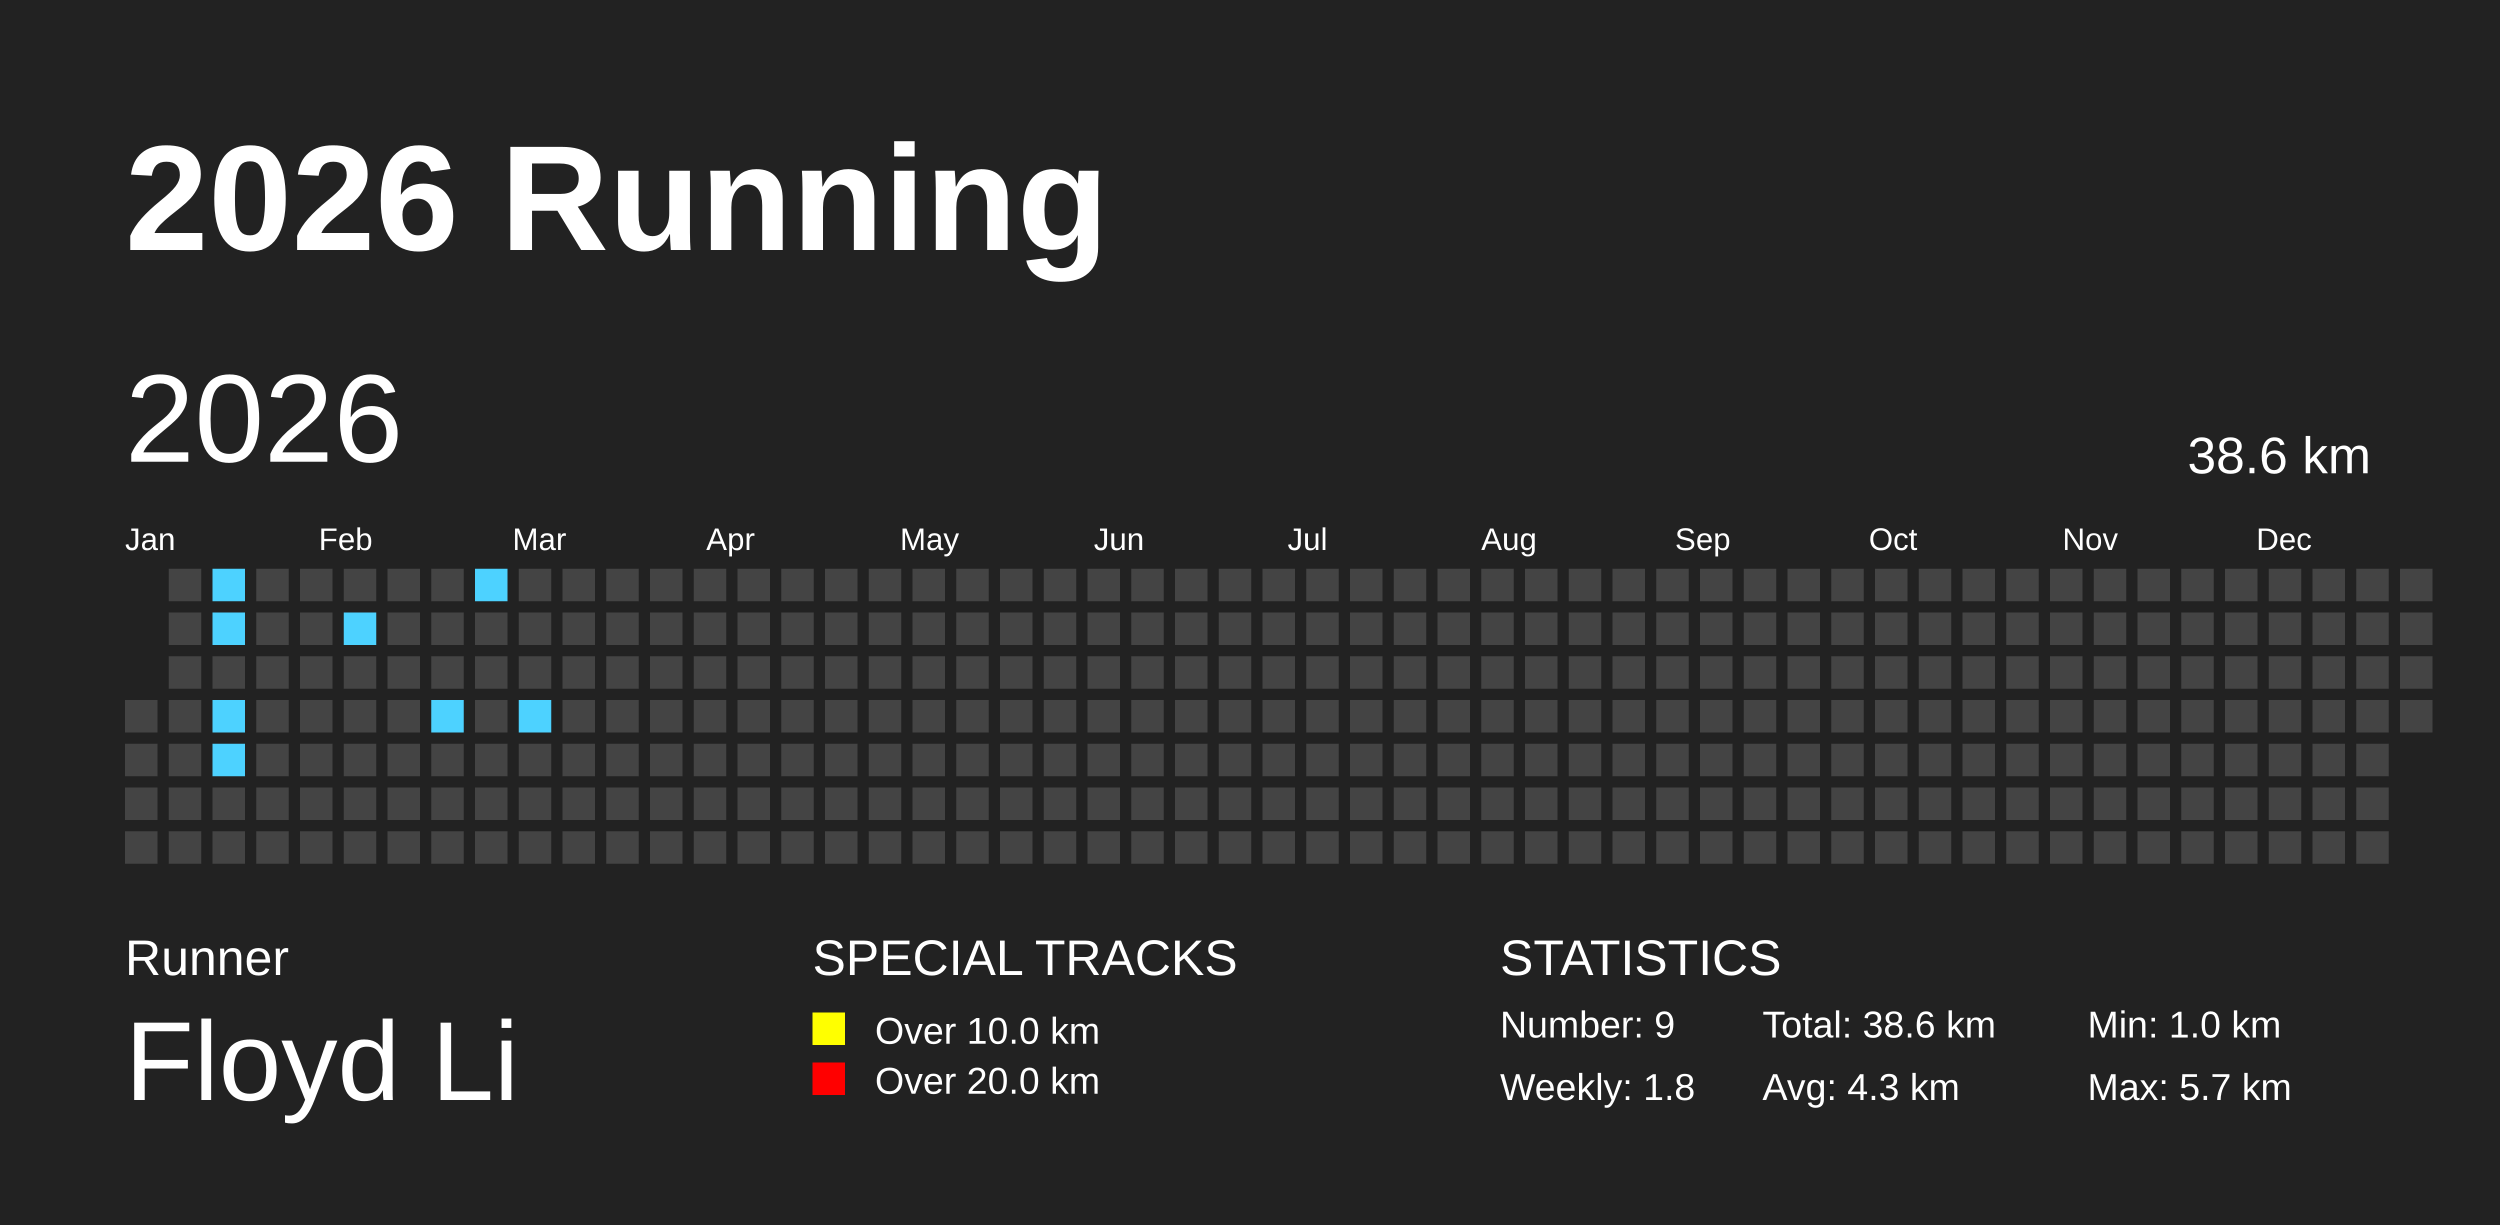
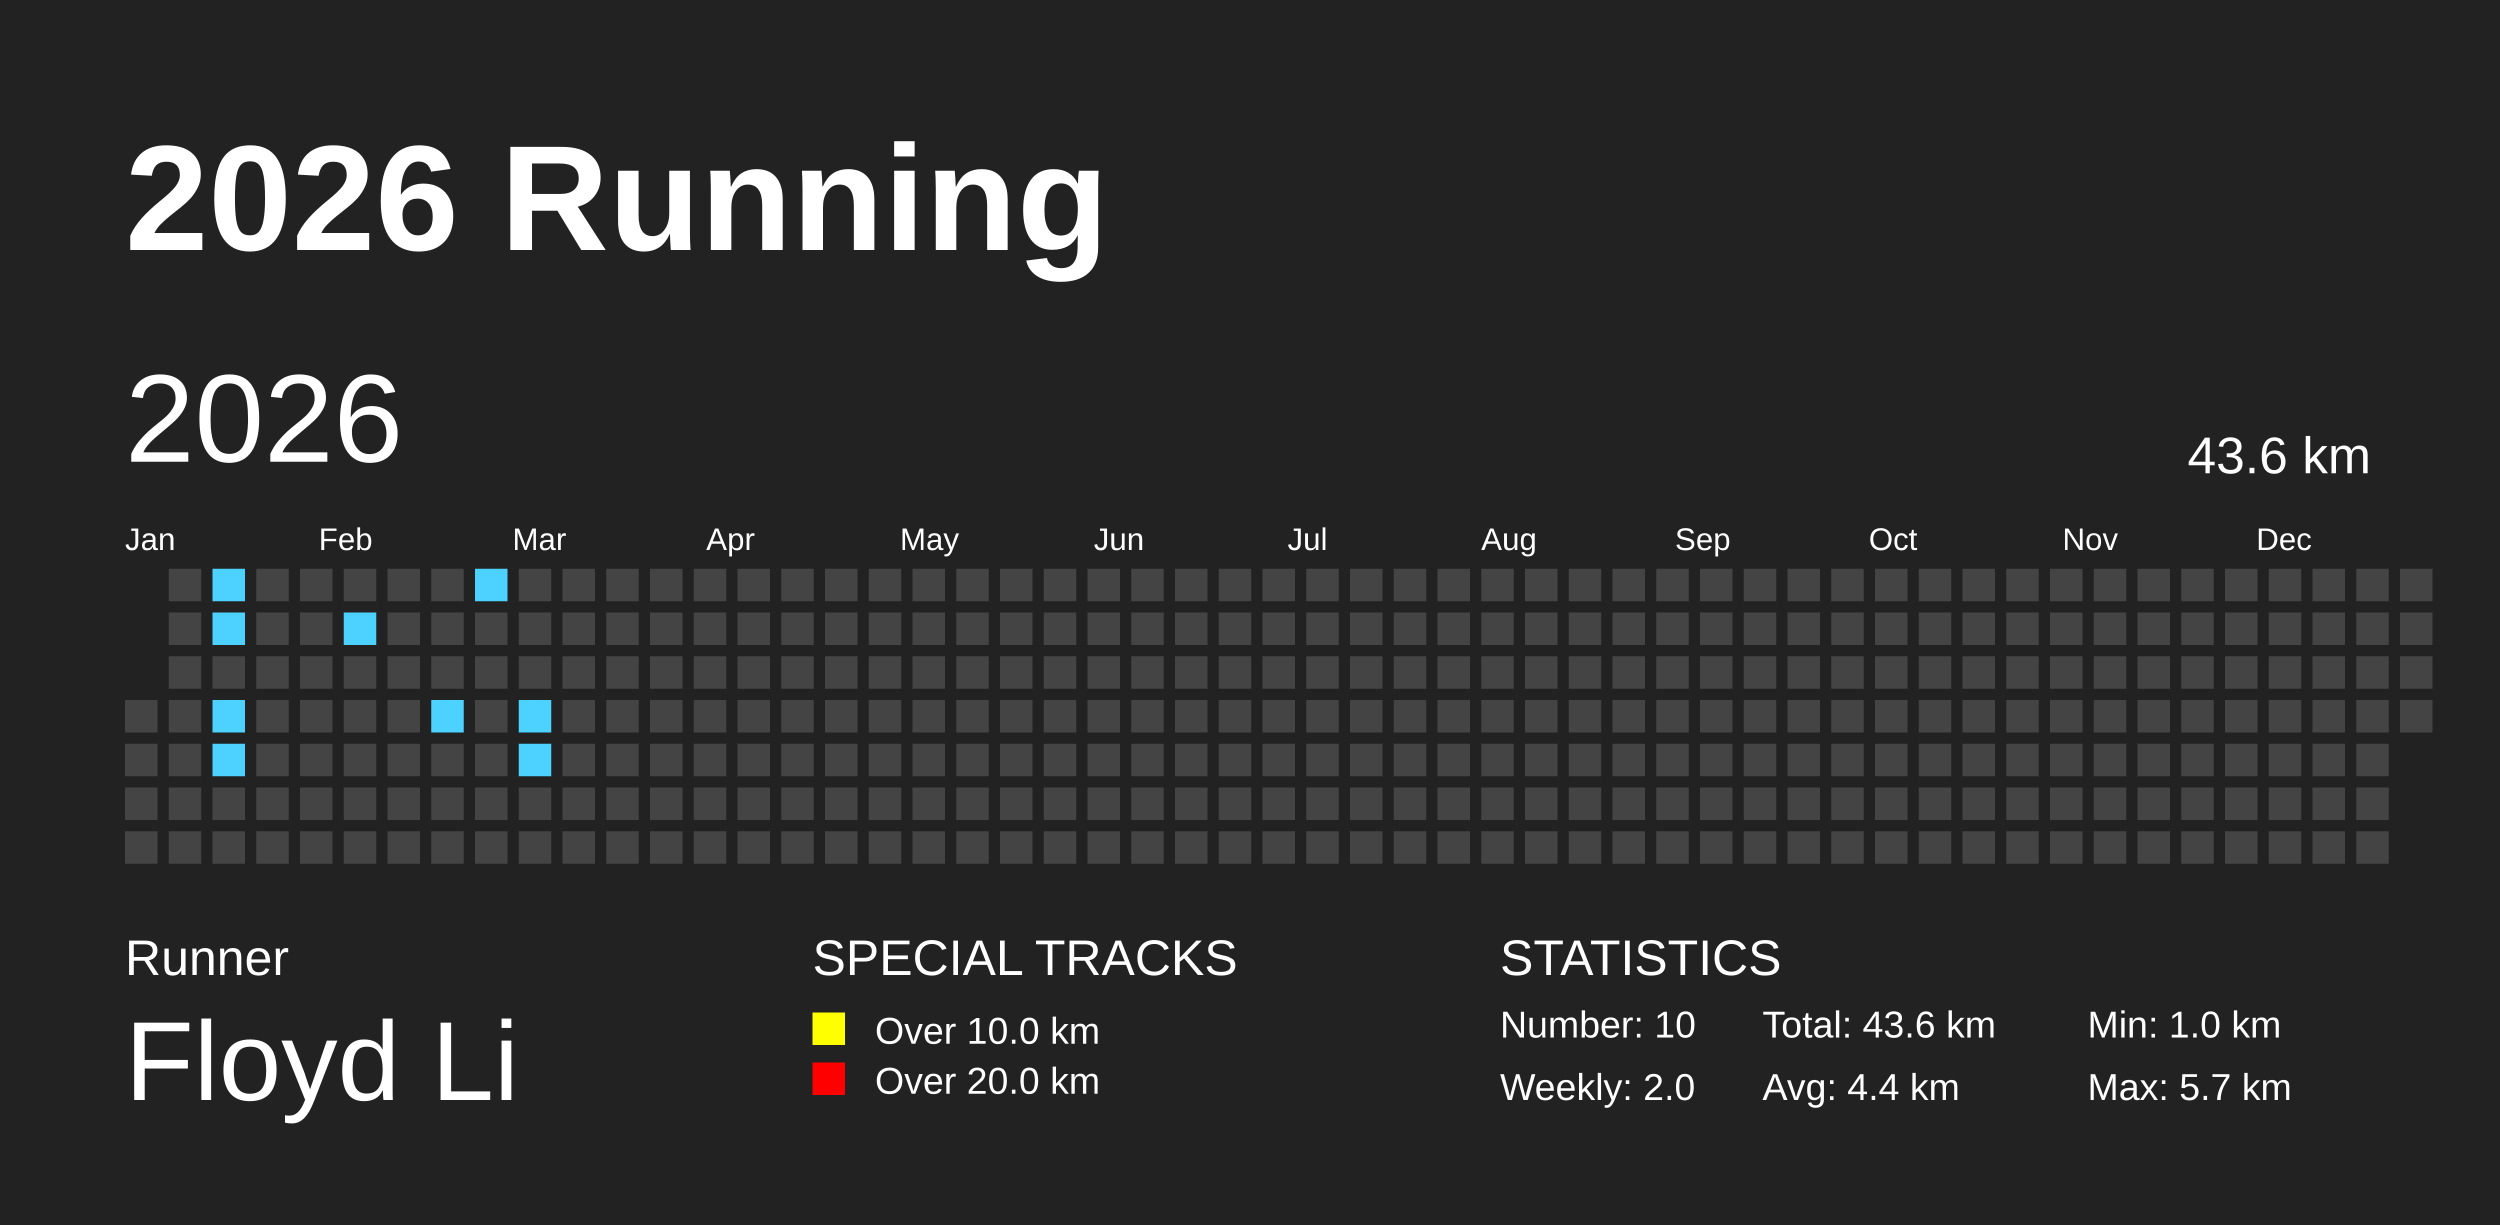
<svg xmlns="http://www.w3.org/2000/svg" baseProfile="full" height="98mm" version="1.1" viewBox="0,0,200,98" width="200mm">
  <defs />
  <rect fill="#222222" height="98" width="200" x="0" y="0" />
  <text fill="#FFFFFF" style="font-size:12px; font-family:Arial; font-weight:bold;" x="10" y="20">2026 Running</text>
  <text fill="#FFFFFF" style="font-size:4px; font-family:Arial" x="10" y="78">Runner</text>
  <text fill="#FFFFFF" style="font-size:9px; font-family:Arial" x="10" y="88">Floyd Li</text>
  <text fill="#FFFFFF" style="font-size:4px; font-family:Arial" x="65" y="78">SPECIAL TRACKS</text>
  <rect fill="yellow" height="2.6" width="2.6" x="65" y="81" />
  <text fill="#FFFFFF" style="font-size:3px; font-family:Arial" x="70" y="83.5">Over 10.0 km</text>
  <rect fill="red" height="2.6" width="2.6" x="65" y="85" />
  <text fill="#FFFFFF" style="font-size:3px; font-family:Arial" x="70" y="87.5">Over 20.0 km</text>
  <text fill="#FFFFFF" style="font-size:4px; font-family:Arial" x="120" y="78">STATISTICS</text>
-   <text fill="#FFFFFF" style="font-size:3px; font-family:Arial" x="120" y="83">Number: 9</text>
-   <text fill="#FFFFFF" style="font-size:3px; font-family:Arial" x="120" y="88">Weekly: 1.8</text>
-   <text fill="#FFFFFF" style="font-size:3px; font-family:Arial" x="141" y="83">Total: 38.6 km</text>
-   <text fill="#FFFFFF" style="font-size:3px; font-family:Arial" x="141" y="88">Avg: 4.3 km</text>
+   <text fill="#FFFFFF" style="font-size:3px; font-family:Arial" x="120" y="83">Number: 10</text>
+   <text fill="#FFFFFF" style="font-size:3px; font-family:Arial" x="120" y="88">Weekly: 2.0</text>
+   <text fill="#FFFFFF" style="font-size:3px; font-family:Arial" x="141" y="83">Total: 43.6 km</text>
+   <text fill="#FFFFFF" style="font-size:3px; font-family:Arial" x="141" y="88">Avg: 4.4 km</text>
  <text fill="#FFFFFF" style="font-size:3px; font-family:Arial" x="167" y="83">Min: 1.0 km</text>
  <text fill="#FFFFFF" style="font-size:3px; font-family:Arial" x="167" y="88">Max: 5.7 km</text>
  <text dominant-baseline="hanging" fill="#FFFFFF" style="font-size:10.0px; font-family:Arial;" x="10" y="30">2026</text>
-   <text dominant-baseline="hanging" fill="#FFFFFF" style="font-size:4.125px; font-family:Arial;" x="175" y="35">38.6 km</text>
+   <text dominant-baseline="hanging" fill="#FFFFFF" style="font-size:4.125px; font-family:Arial;" x="175" y="35">43.6 km</text>
  <text fill="#FFFFFF" style="font-size:2.5px; font-family:Arial" x="10.0" y="44">Jan</text>
  <text fill="#FFFFFF" style="font-size:2.5px; font-family:Arial" x="25.5" y="44">Feb</text>
  <text fill="#FFFFFF" style="font-size:2.5px; font-family:Arial" x="41.0" y="44">Mar</text>
  <text fill="#FFFFFF" style="font-size:2.5px; font-family:Arial" x="56.5" y="44">Apr</text>
  <text fill="#FFFFFF" style="font-size:2.5px; font-family:Arial" x="72.0" y="44">May</text>
  <text fill="#FFFFFF" style="font-size:2.5px; font-family:Arial" x="87.5" y="44">Jun</text>
  <text fill="#FFFFFF" style="font-size:2.5px; font-family:Arial" x="103.0" y="44">Jul</text>
  <text fill="#FFFFFF" style="font-size:2.5px; font-family:Arial" x="118.5" y="44">Aug</text>
  <text fill="#FFFFFF" style="font-size:2.5px; font-family:Arial" x="134.0" y="44">Sep</text>
  <text fill="#FFFFFF" style="font-size:2.5px; font-family:Arial" x="149.5" y="44">Oct</text>
  <text fill="#FFFFFF" style="font-size:2.5px; font-family:Arial" x="165.0" y="44">Nov</text>
  <text fill="#FFFFFF" style="font-size:2.5px; font-family:Arial" x="180.5" y="44">Dec</text>
  <rect fill="#444444" height="2.6" width="2.6" x="10.0" y="56.0" />
  <rect fill="#444444" height="2.6" width="2.6" x="10.0" y="59.5" />
  <rect fill="#444444" height="2.6" width="2.6" x="10.0" y="63.0" />
  <rect fill="#444444" height="2.6" width="2.6" x="10.0" y="66.5" />
  <rect fill="#444444" height="2.6" width="2.6" x="13.5" y="45.5" />
  <rect fill="#444444" height="2.6" width="2.6" x="13.5" y="49.0" />
  <rect fill="#444444" height="2.6" width="2.6" x="13.5" y="52.5" />
  <rect fill="#444444" height="2.6" width="2.6" x="13.5" y="56.0" />
  <rect fill="#444444" height="2.6" width="2.6" x="13.5" y="59.5" />
  <rect fill="#444444" height="2.6" width="2.6" x="13.5" y="63.0" />
  <rect fill="#444444" height="2.6" width="2.6" x="13.5" y="66.5" />
  <rect fill="#4DD2FF" height="2.6" width="2.6" x="17.0" y="45.5" />
  <rect fill="#4DD2FF" height="2.6" width="2.6" x="17.0" y="49.0" />
  <rect fill="#444444" height="2.6" width="2.6" x="17.0" y="52.5" />
  <rect fill="#4DD2FF" height="2.6" width="2.6" x="17.0" y="56.0" />
  <rect fill="#4DD2FF" height="2.6" width="2.6" x="17.0" y="59.5" />
  <rect fill="#444444" height="2.6" width="2.6" x="17.0" y="63.0" />
  <rect fill="#444444" height="2.6" width="2.6" x="17.0" y="66.5" />
  <rect fill="#444444" height="2.6" width="2.6" x="20.5" y="45.5" />
  <rect fill="#444444" height="2.6" width="2.6" x="20.5" y="49.0" />
  <rect fill="#444444" height="2.6" width="2.6" x="20.5" y="52.5" />
  <rect fill="#444444" height="2.6" width="2.6" x="20.5" y="56.0" />
  <rect fill="#444444" height="2.6" width="2.6" x="20.5" y="59.5" />
  <rect fill="#444444" height="2.6" width="2.6" x="20.5" y="63.0" />
  <rect fill="#444444" height="2.6" width="2.6" x="20.5" y="66.5" />
  <rect fill="#444444" height="2.6" width="2.6" x="24.0" y="45.5" />
  <rect fill="#444444" height="2.6" width="2.6" x="24.0" y="49.0" />
  <rect fill="#444444" height="2.6" width="2.6" x="24.0" y="52.5" />
  <rect fill="#444444" height="2.6" width="2.6" x="24.0" y="56.0" />
  <rect fill="#444444" height="2.6" width="2.6" x="24.0" y="59.5" />
  <rect fill="#444444" height="2.6" width="2.6" x="24.0" y="63.0" />
  <rect fill="#444444" height="2.6" width="2.6" x="24.0" y="66.5" />
  <rect fill="#444444" height="2.6" width="2.6" x="27.5" y="45.5" />
  <rect fill="#4DD2FF" height="2.6" width="2.6" x="27.5" y="49.0" />
  <rect fill="#444444" height="2.6" width="2.6" x="27.5" y="52.5" />
  <rect fill="#444444" height="2.6" width="2.6" x="27.5" y="56.0" />
  <rect fill="#444444" height="2.6" width="2.6" x="27.5" y="59.5" />
  <rect fill="#444444" height="2.6" width="2.6" x="27.5" y="63.0" />
  <rect fill="#444444" height="2.6" width="2.6" x="27.5" y="66.5" />
  <rect fill="#444444" height="2.6" width="2.6" x="31.0" y="45.5" />
  <rect fill="#444444" height="2.6" width="2.6" x="31.0" y="49.0" />
  <rect fill="#444444" height="2.6" width="2.6" x="31.0" y="52.5" />
  <rect fill="#444444" height="2.6" width="2.6" x="31.0" y="56.0" />
  <rect fill="#444444" height="2.6" width="2.6" x="31.0" y="59.5" />
  <rect fill="#444444" height="2.6" width="2.6" x="31.0" y="63.0" />
  <rect fill="#444444" height="2.6" width="2.6" x="31.0" y="66.5" />
  <rect fill="#444444" height="2.6" width="2.6" x="34.5" y="45.5" />
  <rect fill="#444444" height="2.6" width="2.6" x="34.5" y="49.0" />
  <rect fill="#444444" height="2.6" width="2.6" x="34.5" y="52.5" />
  <rect fill="#4DD2FF" height="2.6" width="2.6" x="34.5" y="56.0" />
  <rect fill="#444444" height="2.6" width="2.6" x="34.5" y="59.5" />
  <rect fill="#444444" height="2.6" width="2.6" x="34.5" y="63.0" />
  <rect fill="#444444" height="2.6" width="2.6" x="34.5" y="66.5" />
  <rect fill="#4DD2FF" height="2.6" width="2.6" x="38.0" y="45.5" />
  <rect fill="#444444" height="2.6" width="2.6" x="38.0" y="49.0" />
  <rect fill="#444444" height="2.6" width="2.6" x="38.0" y="52.5" />
  <rect fill="#444444" height="2.6" width="2.6" x="38.0" y="56.0" />
  <rect fill="#444444" height="2.6" width="2.6" x="38.0" y="59.5" />
  <rect fill="#444444" height="2.6" width="2.6" x="38.0" y="63.0" />
  <rect fill="#444444" height="2.6" width="2.6" x="38.0" y="66.5" />
  <rect fill="#444444" height="2.6" width="2.6" x="41.5" y="45.5" />
  <rect fill="#444444" height="2.6" width="2.6" x="41.5" y="49.0" />
  <rect fill="#444444" height="2.6" width="2.6" x="41.5" y="52.5" />
  <rect fill="#4DD2FF" height="2.6" width="2.6" x="41.5" y="56.0" />
-   <rect fill="#444444" height="2.6" width="2.6" x="41.5" y="59.5" />
+   <rect fill="#4DD2FF" height="2.6" width="2.6" x="41.5" y="59.5" />
  <rect fill="#444444" height="2.6" width="2.6" x="41.5" y="63.0" />
  <rect fill="#444444" height="2.6" width="2.6" x="41.5" y="66.5" />
  <rect fill="#444444" height="2.6" width="2.6" x="45.0" y="45.5" />
  <rect fill="#444444" height="2.6" width="2.6" x="45.0" y="49.0" />
  <rect fill="#444444" height="2.6" width="2.6" x="45.0" y="52.5" />
  <rect fill="#444444" height="2.6" width="2.6" x="45.0" y="56.0" />
  <rect fill="#444444" height="2.6" width="2.6" x="45.0" y="59.5" />
  <rect fill="#444444" height="2.6" width="2.6" x="45.0" y="63.0" />
  <rect fill="#444444" height="2.6" width="2.6" x="45.0" y="66.5" />
  <rect fill="#444444" height="2.6" width="2.6" x="48.5" y="45.5" />
  <rect fill="#444444" height="2.6" width="2.6" x="48.5" y="49.0" />
  <rect fill="#444444" height="2.6" width="2.6" x="48.5" y="52.5" />
  <rect fill="#444444" height="2.6" width="2.6" x="48.5" y="56.0" />
  <rect fill="#444444" height="2.6" width="2.6" x="48.5" y="59.5" />
  <rect fill="#444444" height="2.6" width="2.6" x="48.5" y="63.0" />
  <rect fill="#444444" height="2.6" width="2.6" x="48.5" y="66.5" />
  <rect fill="#444444" height="2.6" width="2.6" x="52.0" y="45.5" />
  <rect fill="#444444" height="2.6" width="2.6" x="52.0" y="49.0" />
  <rect fill="#444444" height="2.6" width="2.6" x="52.0" y="52.5" />
  <rect fill="#444444" height="2.6" width="2.6" x="52.0" y="56.0" />
  <rect fill="#444444" height="2.6" width="2.6" x="52.0" y="59.5" />
  <rect fill="#444444" height="2.6" width="2.6" x="52.0" y="63.0" />
  <rect fill="#444444" height="2.6" width="2.6" x="52.0" y="66.5" />
  <rect fill="#444444" height="2.6" width="2.6" x="55.5" y="45.5" />
  <rect fill="#444444" height="2.6" width="2.6" x="55.5" y="49.0" />
  <rect fill="#444444" height="2.6" width="2.6" x="55.5" y="52.5" />
  <rect fill="#444444" height="2.6" width="2.6" x="55.5" y="56.0" />
  <rect fill="#444444" height="2.6" width="2.6" x="55.5" y="59.5" />
  <rect fill="#444444" height="2.6" width="2.6" x="55.5" y="63.0" />
  <rect fill="#444444" height="2.6" width="2.6" x="55.5" y="66.5" />
  <rect fill="#444444" height="2.6" width="2.6" x="59.0" y="45.5" />
  <rect fill="#444444" height="2.6" width="2.6" x="59.0" y="49.0" />
  <rect fill="#444444" height="2.6" width="2.6" x="59.0" y="52.5" />
  <rect fill="#444444" height="2.6" width="2.6" x="59.0" y="56.0" />
  <rect fill="#444444" height="2.6" width="2.6" x="59.0" y="59.5" />
  <rect fill="#444444" height="2.6" width="2.6" x="59.0" y="63.0" />
  <rect fill="#444444" height="2.6" width="2.6" x="59.0" y="66.5" />
  <rect fill="#444444" height="2.6" width="2.6" x="62.5" y="45.5" />
  <rect fill="#444444" height="2.6" width="2.6" x="62.5" y="49.0" />
  <rect fill="#444444" height="2.6" width="2.6" x="62.5" y="52.5" />
  <rect fill="#444444" height="2.6" width="2.6" x="62.5" y="56.0" />
  <rect fill="#444444" height="2.6" width="2.6" x="62.5" y="59.5" />
  <rect fill="#444444" height="2.6" width="2.6" x="62.5" y="63.0" />
  <rect fill="#444444" height="2.6" width="2.6" x="62.5" y="66.5" />
  <rect fill="#444444" height="2.6" width="2.6" x="66.0" y="45.5" />
  <rect fill="#444444" height="2.6" width="2.6" x="66.0" y="49.0" />
  <rect fill="#444444" height="2.6" width="2.6" x="66.0" y="52.5" />
  <rect fill="#444444" height="2.6" width="2.6" x="66.0" y="56.0" />
  <rect fill="#444444" height="2.6" width="2.6" x="66.0" y="59.5" />
  <rect fill="#444444" height="2.6" width="2.6" x="66.0" y="63.0" />
  <rect fill="#444444" height="2.6" width="2.6" x="66.0" y="66.5" />
  <rect fill="#444444" height="2.6" width="2.6" x="69.5" y="45.5" />
  <rect fill="#444444" height="2.6" width="2.6" x="69.5" y="49.0" />
  <rect fill="#444444" height="2.6" width="2.6" x="69.5" y="52.5" />
  <rect fill="#444444" height="2.6" width="2.6" x="69.5" y="56.0" />
  <rect fill="#444444" height="2.6" width="2.6" x="69.5" y="59.5" />
  <rect fill="#444444" height="2.6" width="2.6" x="69.5" y="63.0" />
  <rect fill="#444444" height="2.6" width="2.6" x="69.5" y="66.5" />
  <rect fill="#444444" height="2.6" width="2.6" x="73.0" y="45.5" />
  <rect fill="#444444" height="2.6" width="2.6" x="73.0" y="49.0" />
  <rect fill="#444444" height="2.6" width="2.6" x="73.0" y="52.5" />
  <rect fill="#444444" height="2.6" width="2.6" x="73.0" y="56.0" />
  <rect fill="#444444" height="2.6" width="2.6" x="73.0" y="59.5" />
  <rect fill="#444444" height="2.6" width="2.6" x="73.0" y="63.0" />
  <rect fill="#444444" height="2.6" width="2.6" x="73.0" y="66.5" />
  <rect fill="#444444" height="2.6" width="2.6" x="76.5" y="45.5" />
  <rect fill="#444444" height="2.6" width="2.6" x="76.5" y="49.0" />
  <rect fill="#444444" height="2.6" width="2.6" x="76.5" y="52.5" />
  <rect fill="#444444" height="2.6" width="2.6" x="76.5" y="56.0" />
  <rect fill="#444444" height="2.6" width="2.6" x="76.5" y="59.5" />
  <rect fill="#444444" height="2.6" width="2.6" x="76.5" y="63.0" />
  <rect fill="#444444" height="2.6" width="2.6" x="76.5" y="66.5" />
  <rect fill="#444444" height="2.6" width="2.6" x="80.0" y="45.5" />
  <rect fill="#444444" height="2.6" width="2.6" x="80.0" y="49.0" />
  <rect fill="#444444" height="2.6" width="2.6" x="80.0" y="52.5" />
  <rect fill="#444444" height="2.6" width="2.6" x="80.0" y="56.0" />
  <rect fill="#444444" height="2.6" width="2.6" x="80.0" y="59.5" />
  <rect fill="#444444" height="2.6" width="2.6" x="80.0" y="63.0" />
  <rect fill="#444444" height="2.6" width="2.6" x="80.0" y="66.5" />
  <rect fill="#444444" height="2.6" width="2.6" x="83.5" y="45.5" />
  <rect fill="#444444" height="2.6" width="2.6" x="83.5" y="49.0" />
  <rect fill="#444444" height="2.6" width="2.6" x="83.5" y="52.5" />
  <rect fill="#444444" height="2.6" width="2.6" x="83.5" y="56.0" />
  <rect fill="#444444" height="2.6" width="2.6" x="83.5" y="59.5" />
  <rect fill="#444444" height="2.6" width="2.6" x="83.5" y="63.0" />
  <rect fill="#444444" height="2.6" width="2.6" x="83.5" y="66.5" />
  <rect fill="#444444" height="2.6" width="2.6" x="87.0" y="45.5" />
  <rect fill="#444444" height="2.6" width="2.6" x="87.0" y="49.0" />
  <rect fill="#444444" height="2.6" width="2.6" x="87.0" y="52.5" />
  <rect fill="#444444" height="2.6" width="2.6" x="87.0" y="56.0" />
  <rect fill="#444444" height="2.6" width="2.6" x="87.0" y="59.5" />
  <rect fill="#444444" height="2.6" width="2.6" x="87.0" y="63.0" />
  <rect fill="#444444" height="2.6" width="2.6" x="87.0" y="66.5" />
  <rect fill="#444444" height="2.6" width="2.6" x="90.5" y="45.5" />
  <rect fill="#444444" height="2.6" width="2.6" x="90.5" y="49.0" />
  <rect fill="#444444" height="2.6" width="2.6" x="90.5" y="52.5" />
  <rect fill="#444444" height="2.6" width="2.6" x="90.5" y="56.0" />
  <rect fill="#444444" height="2.6" width="2.6" x="90.5" y="59.5" />
  <rect fill="#444444" height="2.6" width="2.6" x="90.5" y="63.0" />
  <rect fill="#444444" height="2.6" width="2.6" x="90.5" y="66.5" />
  <rect fill="#444444" height="2.6" width="2.6" x="94.0" y="45.5" />
  <rect fill="#444444" height="2.6" width="2.6" x="94.0" y="49.0" />
  <rect fill="#444444" height="2.6" width="2.6" x="94.0" y="52.5" />
  <rect fill="#444444" height="2.6" width="2.6" x="94.0" y="56.0" />
  <rect fill="#444444" height="2.6" width="2.6" x="94.0" y="59.5" />
  <rect fill="#444444" height="2.6" width="2.6" x="94.0" y="63.0" />
  <rect fill="#444444" height="2.6" width="2.6" x="94.0" y="66.5" />
  <rect fill="#444444" height="2.6" width="2.6" x="97.5" y="45.5" />
  <rect fill="#444444" height="2.6" width="2.6" x="97.5" y="49.0" />
  <rect fill="#444444" height="2.6" width="2.6" x="97.5" y="52.5" />
  <rect fill="#444444" height="2.6" width="2.6" x="97.5" y="56.0" />
  <rect fill="#444444" height="2.6" width="2.6" x="97.5" y="59.5" />
  <rect fill="#444444" height="2.6" width="2.6" x="97.5" y="63.0" />
  <rect fill="#444444" height="2.6" width="2.6" x="97.5" y="66.5" />
  <rect fill="#444444" height="2.6" width="2.6" x="101.0" y="45.5" />
  <rect fill="#444444" height="2.6" width="2.6" x="101.0" y="49.0" />
  <rect fill="#444444" height="2.6" width="2.6" x="101.0" y="52.5" />
  <rect fill="#444444" height="2.6" width="2.6" x="101.0" y="56.0" />
  <rect fill="#444444" height="2.6" width="2.6" x="101.0" y="59.5" />
  <rect fill="#444444" height="2.6" width="2.6" x="101.0" y="63.0" />
  <rect fill="#444444" height="2.6" width="2.6" x="101.0" y="66.5" />
  <rect fill="#444444" height="2.6" width="2.6" x="104.5" y="45.5" />
  <rect fill="#444444" height="2.6" width="2.6" x="104.5" y="49.0" />
  <rect fill="#444444" height="2.6" width="2.6" x="104.5" y="52.5" />
  <rect fill="#444444" height="2.6" width="2.6" x="104.5" y="56.0" />
  <rect fill="#444444" height="2.6" width="2.6" x="104.5" y="59.5" />
  <rect fill="#444444" height="2.6" width="2.6" x="104.5" y="63.0" />
  <rect fill="#444444" height="2.6" width="2.6" x="104.5" y="66.5" />
  <rect fill="#444444" height="2.6" width="2.6" x="108.0" y="45.5" />
  <rect fill="#444444" height="2.6" width="2.6" x="108.0" y="49.0" />
  <rect fill="#444444" height="2.6" width="2.6" x="108.0" y="52.5" />
  <rect fill="#444444" height="2.6" width="2.6" x="108.0" y="56.0" />
  <rect fill="#444444" height="2.6" width="2.6" x="108.0" y="59.5" />
  <rect fill="#444444" height="2.6" width="2.6" x="108.0" y="63.0" />
  <rect fill="#444444" height="2.6" width="2.6" x="108.0" y="66.5" />
  <rect fill="#444444" height="2.6" width="2.6" x="111.5" y="45.5" />
  <rect fill="#444444" height="2.6" width="2.6" x="111.5" y="49.0" />
  <rect fill="#444444" height="2.6" width="2.6" x="111.5" y="52.5" />
  <rect fill="#444444" height="2.6" width="2.6" x="111.5" y="56.0" />
  <rect fill="#444444" height="2.6" width="2.6" x="111.5" y="59.5" />
  <rect fill="#444444" height="2.6" width="2.6" x="111.5" y="63.0" />
  <rect fill="#444444" height="2.6" width="2.6" x="111.5" y="66.5" />
  <rect fill="#444444" height="2.6" width="2.6" x="115.0" y="45.5" />
  <rect fill="#444444" height="2.6" width="2.6" x="115.0" y="49.0" />
  <rect fill="#444444" height="2.6" width="2.6" x="115.0" y="52.5" />
  <rect fill="#444444" height="2.6" width="2.6" x="115.0" y="56.0" />
  <rect fill="#444444" height="2.6" width="2.6" x="115.0" y="59.5" />
  <rect fill="#444444" height="2.6" width="2.6" x="115.0" y="63.0" />
  <rect fill="#444444" height="2.6" width="2.6" x="115.0" y="66.5" />
  <rect fill="#444444" height="2.6" width="2.6" x="118.5" y="45.5" />
  <rect fill="#444444" height="2.6" width="2.6" x="118.5" y="49.0" />
  <rect fill="#444444" height="2.6" width="2.6" x="118.5" y="52.5" />
  <rect fill="#444444" height="2.6" width="2.6" x="118.5" y="56.0" />
  <rect fill="#444444" height="2.6" width="2.6" x="118.5" y="59.5" />
  <rect fill="#444444" height="2.6" width="2.6" x="118.5" y="63.0" />
  <rect fill="#444444" height="2.6" width="2.6" x="118.5" y="66.5" />
  <rect fill="#444444" height="2.6" width="2.6" x="122.0" y="45.5" />
  <rect fill="#444444" height="2.6" width="2.6" x="122.0" y="49.0" />
  <rect fill="#444444" height="2.6" width="2.6" x="122.0" y="52.5" />
  <rect fill="#444444" height="2.6" width="2.6" x="122.0" y="56.0" />
  <rect fill="#444444" height="2.6" width="2.6" x="122.0" y="59.5" />
  <rect fill="#444444" height="2.6" width="2.6" x="122.0" y="63.0" />
  <rect fill="#444444" height="2.6" width="2.6" x="122.0" y="66.5" />
  <rect fill="#444444" height="2.6" width="2.6" x="125.5" y="45.5" />
  <rect fill="#444444" height="2.6" width="2.6" x="125.5" y="49.0" />
  <rect fill="#444444" height="2.6" width="2.6" x="125.5" y="52.5" />
  <rect fill="#444444" height="2.6" width="2.6" x="125.5" y="56.0" />
  <rect fill="#444444" height="2.6" width="2.6" x="125.5" y="59.5" />
  <rect fill="#444444" height="2.6" width="2.6" x="125.5" y="63.0" />
  <rect fill="#444444" height="2.6" width="2.6" x="125.5" y="66.5" />
  <rect fill="#444444" height="2.6" width="2.6" x="129.0" y="45.5" />
  <rect fill="#444444" height="2.6" width="2.6" x="129.0" y="49.0" />
  <rect fill="#444444" height="2.6" width="2.6" x="129.0" y="52.5" />
  <rect fill="#444444" height="2.6" width="2.6" x="129.0" y="56.0" />
  <rect fill="#444444" height="2.6" width="2.6" x="129.0" y="59.5" />
  <rect fill="#444444" height="2.6" width="2.6" x="129.0" y="63.0" />
  <rect fill="#444444" height="2.6" width="2.6" x="129.0" y="66.5" />
  <rect fill="#444444" height="2.6" width="2.6" x="132.5" y="45.5" />
  <rect fill="#444444" height="2.6" width="2.6" x="132.5" y="49.0" />
  <rect fill="#444444" height="2.6" width="2.6" x="132.5" y="52.5" />
  <rect fill="#444444" height="2.6" width="2.6" x="132.5" y="56.0" />
  <rect fill="#444444" height="2.6" width="2.6" x="132.5" y="59.5" />
  <rect fill="#444444" height="2.6" width="2.6" x="132.5" y="63.0" />
  <rect fill="#444444" height="2.6" width="2.6" x="132.5" y="66.5" />
  <rect fill="#444444" height="2.6" width="2.6" x="136.0" y="45.5" />
  <rect fill="#444444" height="2.6" width="2.6" x="136.0" y="49.0" />
  <rect fill="#444444" height="2.6" width="2.6" x="136.0" y="52.5" />
  <rect fill="#444444" height="2.6" width="2.6" x="136.0" y="56.0" />
  <rect fill="#444444" height="2.6" width="2.6" x="136.0" y="59.5" />
  <rect fill="#444444" height="2.6" width="2.6" x="136.0" y="63.0" />
  <rect fill="#444444" height="2.6" width="2.6" x="136.0" y="66.5" />
  <rect fill="#444444" height="2.6" width="2.6" x="139.5" y="45.5" />
  <rect fill="#444444" height="2.6" width="2.6" x="139.5" y="49.0" />
  <rect fill="#444444" height="2.6" width="2.6" x="139.5" y="52.5" />
  <rect fill="#444444" height="2.6" width="2.6" x="139.5" y="56.0" />
  <rect fill="#444444" height="2.6" width="2.6" x="139.5" y="59.5" />
  <rect fill="#444444" height="2.6" width="2.6" x="139.5" y="63.0" />
  <rect fill="#444444" height="2.6" width="2.6" x="139.5" y="66.5" />
  <rect fill="#444444" height="2.6" width="2.6" x="143.0" y="45.5" />
  <rect fill="#444444" height="2.6" width="2.6" x="143.0" y="49.0" />
  <rect fill="#444444" height="2.6" width="2.6" x="143.0" y="52.5" />
  <rect fill="#444444" height="2.6" width="2.6" x="143.0" y="56.0" />
  <rect fill="#444444" height="2.6" width="2.6" x="143.0" y="59.5" />
  <rect fill="#444444" height="2.6" width="2.6" x="143.0" y="63.0" />
  <rect fill="#444444" height="2.6" width="2.6" x="143.0" y="66.5" />
  <rect fill="#444444" height="2.6" width="2.6" x="146.5" y="45.5" />
  <rect fill="#444444" height="2.6" width="2.6" x="146.5" y="49.0" />
  <rect fill="#444444" height="2.6" width="2.6" x="146.5" y="52.5" />
  <rect fill="#444444" height="2.6" width="2.6" x="146.5" y="56.0" />
  <rect fill="#444444" height="2.6" width="2.6" x="146.5" y="59.5" />
  <rect fill="#444444" height="2.6" width="2.6" x="146.5" y="63.0" />
  <rect fill="#444444" height="2.6" width="2.6" x="146.5" y="66.5" />
  <rect fill="#444444" height="2.6" width="2.6" x="150.0" y="45.5" />
  <rect fill="#444444" height="2.6" width="2.6" x="150.0" y="49.0" />
  <rect fill="#444444" height="2.6" width="2.6" x="150.0" y="52.5" />
  <rect fill="#444444" height="2.6" width="2.6" x="150.0" y="56.0" />
  <rect fill="#444444" height="2.6" width="2.6" x="150.0" y="59.5" />
  <rect fill="#444444" height="2.6" width="2.6" x="150.0" y="63.0" />
  <rect fill="#444444" height="2.6" width="2.6" x="150.0" y="66.5" />
  <rect fill="#444444" height="2.6" width="2.6" x="153.5" y="45.5" />
  <rect fill="#444444" height="2.6" width="2.6" x="153.5" y="49.0" />
  <rect fill="#444444" height="2.6" width="2.6" x="153.5" y="52.5" />
  <rect fill="#444444" height="2.6" width="2.6" x="153.5" y="56.0" />
  <rect fill="#444444" height="2.6" width="2.6" x="153.5" y="59.5" />
  <rect fill="#444444" height="2.6" width="2.6" x="153.5" y="63.0" />
  <rect fill="#444444" height="2.6" width="2.6" x="153.5" y="66.5" />
  <rect fill="#444444" height="2.6" width="2.6" x="157.0" y="45.5" />
  <rect fill="#444444" height="2.6" width="2.6" x="157.0" y="49.0" />
  <rect fill="#444444" height="2.6" width="2.6" x="157.0" y="52.5" />
  <rect fill="#444444" height="2.6" width="2.6" x="157.0" y="56.0" />
  <rect fill="#444444" height="2.6" width="2.6" x="157.0" y="59.5" />
  <rect fill="#444444" height="2.6" width="2.6" x="157.0" y="63.0" />
  <rect fill="#444444" height="2.6" width="2.6" x="157.0" y="66.5" />
  <rect fill="#444444" height="2.6" width="2.6" x="160.5" y="45.5" />
  <rect fill="#444444" height="2.6" width="2.6" x="160.5" y="49.0" />
  <rect fill="#444444" height="2.6" width="2.6" x="160.5" y="52.5" />
  <rect fill="#444444" height="2.6" width="2.6" x="160.5" y="56.0" />
  <rect fill="#444444" height="2.6" width="2.6" x="160.5" y="59.5" />
  <rect fill="#444444" height="2.6" width="2.6" x="160.5" y="63.0" />
  <rect fill="#444444" height="2.6" width="2.6" x="160.5" y="66.5" />
  <rect fill="#444444" height="2.6" width="2.6" x="164.0" y="45.5" />
  <rect fill="#444444" height="2.6" width="2.6" x="164.0" y="49.0" />
  <rect fill="#444444" height="2.6" width="2.6" x="164.0" y="52.5" />
  <rect fill="#444444" height="2.6" width="2.6" x="164.0" y="56.0" />
  <rect fill="#444444" height="2.6" width="2.6" x="164.0" y="59.5" />
  <rect fill="#444444" height="2.6" width="2.6" x="164.0" y="63.0" />
  <rect fill="#444444" height="2.6" width="2.6" x="164.0" y="66.5" />
  <rect fill="#444444" height="2.6" width="2.6" x="167.5" y="45.5" />
  <rect fill="#444444" height="2.6" width="2.6" x="167.5" y="49.0" />
  <rect fill="#444444" height="2.6" width="2.6" x="167.5" y="52.5" />
  <rect fill="#444444" height="2.6" width="2.6" x="167.5" y="56.0" />
  <rect fill="#444444" height="2.6" width="2.6" x="167.5" y="59.5" />
  <rect fill="#444444" height="2.6" width="2.6" x="167.5" y="63.0" />
  <rect fill="#444444" height="2.6" width="2.6" x="167.5" y="66.5" />
  <rect fill="#444444" height="2.6" width="2.6" x="171.0" y="45.5" />
  <rect fill="#444444" height="2.6" width="2.6" x="171.0" y="49.0" />
  <rect fill="#444444" height="2.6" width="2.6" x="171.0" y="52.5" />
  <rect fill="#444444" height="2.6" width="2.6" x="171.0" y="56.0" />
  <rect fill="#444444" height="2.6" width="2.6" x="171.0" y="59.5" />
  <rect fill="#444444" height="2.6" width="2.6" x="171.0" y="63.0" />
  <rect fill="#444444" height="2.6" width="2.6" x="171.0" y="66.5" />
  <rect fill="#444444" height="2.6" width="2.6" x="174.5" y="45.5" />
  <rect fill="#444444" height="2.6" width="2.6" x="174.5" y="49.0" />
  <rect fill="#444444" height="2.6" width="2.6" x="174.5" y="52.5" />
  <rect fill="#444444" height="2.6" width="2.6" x="174.5" y="56.0" />
  <rect fill="#444444" height="2.6" width="2.6" x="174.5" y="59.5" />
  <rect fill="#444444" height="2.6" width="2.6" x="174.5" y="63.0" />
  <rect fill="#444444" height="2.6" width="2.6" x="174.5" y="66.5" />
  <rect fill="#444444" height="2.6" width="2.6" x="178.0" y="45.5" />
  <rect fill="#444444" height="2.6" width="2.6" x="178.0" y="49.0" />
  <rect fill="#444444" height="2.6" width="2.6" x="178.0" y="52.5" />
  <rect fill="#444444" height="2.6" width="2.6" x="178.0" y="56.0" />
  <rect fill="#444444" height="2.6" width="2.6" x="178.0" y="59.5" />
  <rect fill="#444444" height="2.6" width="2.6" x="178.0" y="63.0" />
  <rect fill="#444444" height="2.6" width="2.6" x="178.0" y="66.5" />
  <rect fill="#444444" height="2.6" width="2.6" x="181.5" y="45.5" />
  <rect fill="#444444" height="2.6" width="2.6" x="181.5" y="49.0" />
  <rect fill="#444444" height="2.6" width="2.6" x="181.5" y="52.5" />
  <rect fill="#444444" height="2.6" width="2.6" x="181.5" y="56.0" />
  <rect fill="#444444" height="2.6" width="2.6" x="181.5" y="59.5" />
  <rect fill="#444444" height="2.6" width="2.6" x="181.5" y="63.0" />
  <rect fill="#444444" height="2.6" width="2.6" x="181.5" y="66.5" />
  <rect fill="#444444" height="2.6" width="2.6" x="185.0" y="45.5" />
  <rect fill="#444444" height="2.6" width="2.6" x="185.0" y="49.0" />
  <rect fill="#444444" height="2.6" width="2.6" x="185.0" y="52.5" />
  <rect fill="#444444" height="2.6" width="2.6" x="185.0" y="56.0" />
  <rect fill="#444444" height="2.6" width="2.6" x="185.0" y="59.5" />
  <rect fill="#444444" height="2.6" width="2.6" x="185.0" y="63.0" />
  <rect fill="#444444" height="2.6" width="2.6" x="185.0" y="66.5" />
  <rect fill="#444444" height="2.6" width="2.6" x="188.5" y="45.5" />
  <rect fill="#444444" height="2.6" width="2.6" x="188.5" y="49.0" />
  <rect fill="#444444" height="2.6" width="2.6" x="188.5" y="52.5" />
  <rect fill="#444444" height="2.6" width="2.6" x="188.5" y="56.0" />
  <rect fill="#444444" height="2.6" width="2.6" x="188.5" y="59.5" />
  <rect fill="#444444" height="2.6" width="2.6" x="188.5" y="63.0" />
  <rect fill="#444444" height="2.6" width="2.6" x="188.5" y="66.5" />
  <rect fill="#444444" height="2.6" width="2.6" x="192.0" y="45.5" />
  <rect fill="#444444" height="2.6" width="2.6" x="192.0" y="49.0" />
  <rect fill="#444444" height="2.6" width="2.6" x="192.0" y="52.5" />
  <rect fill="#444444" height="2.6" width="2.6" x="192.0" y="56.0" />
</svg>
